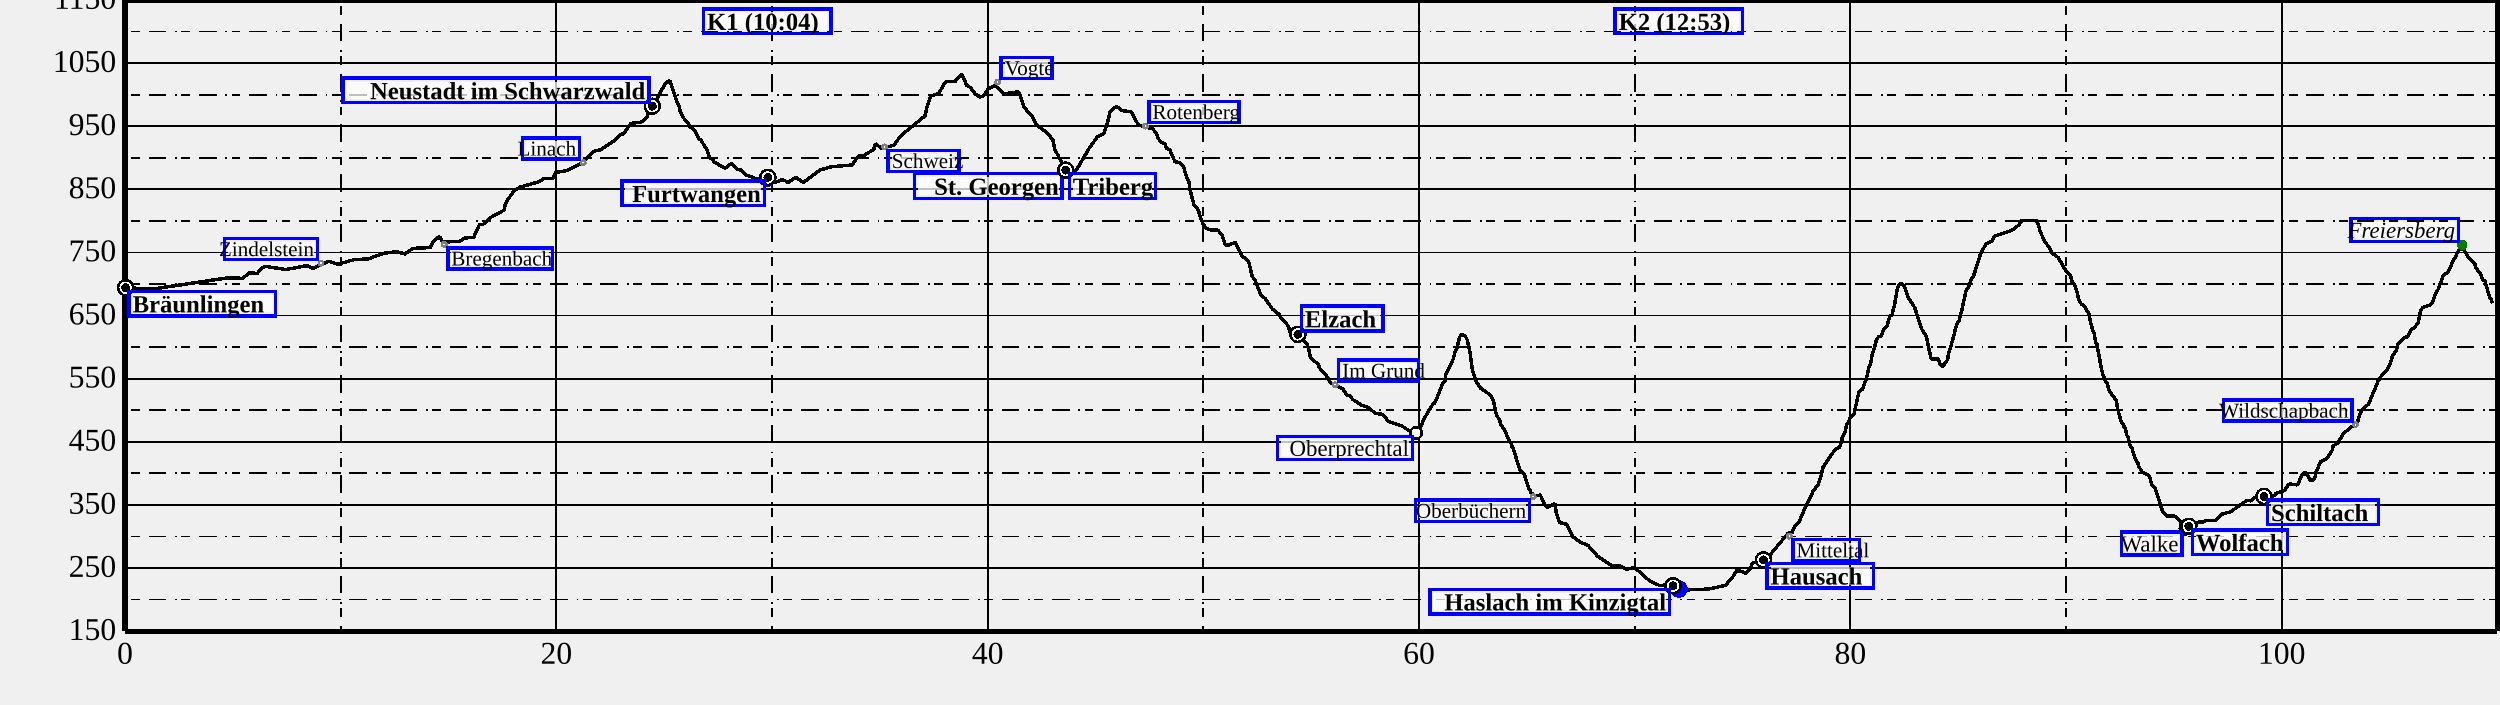
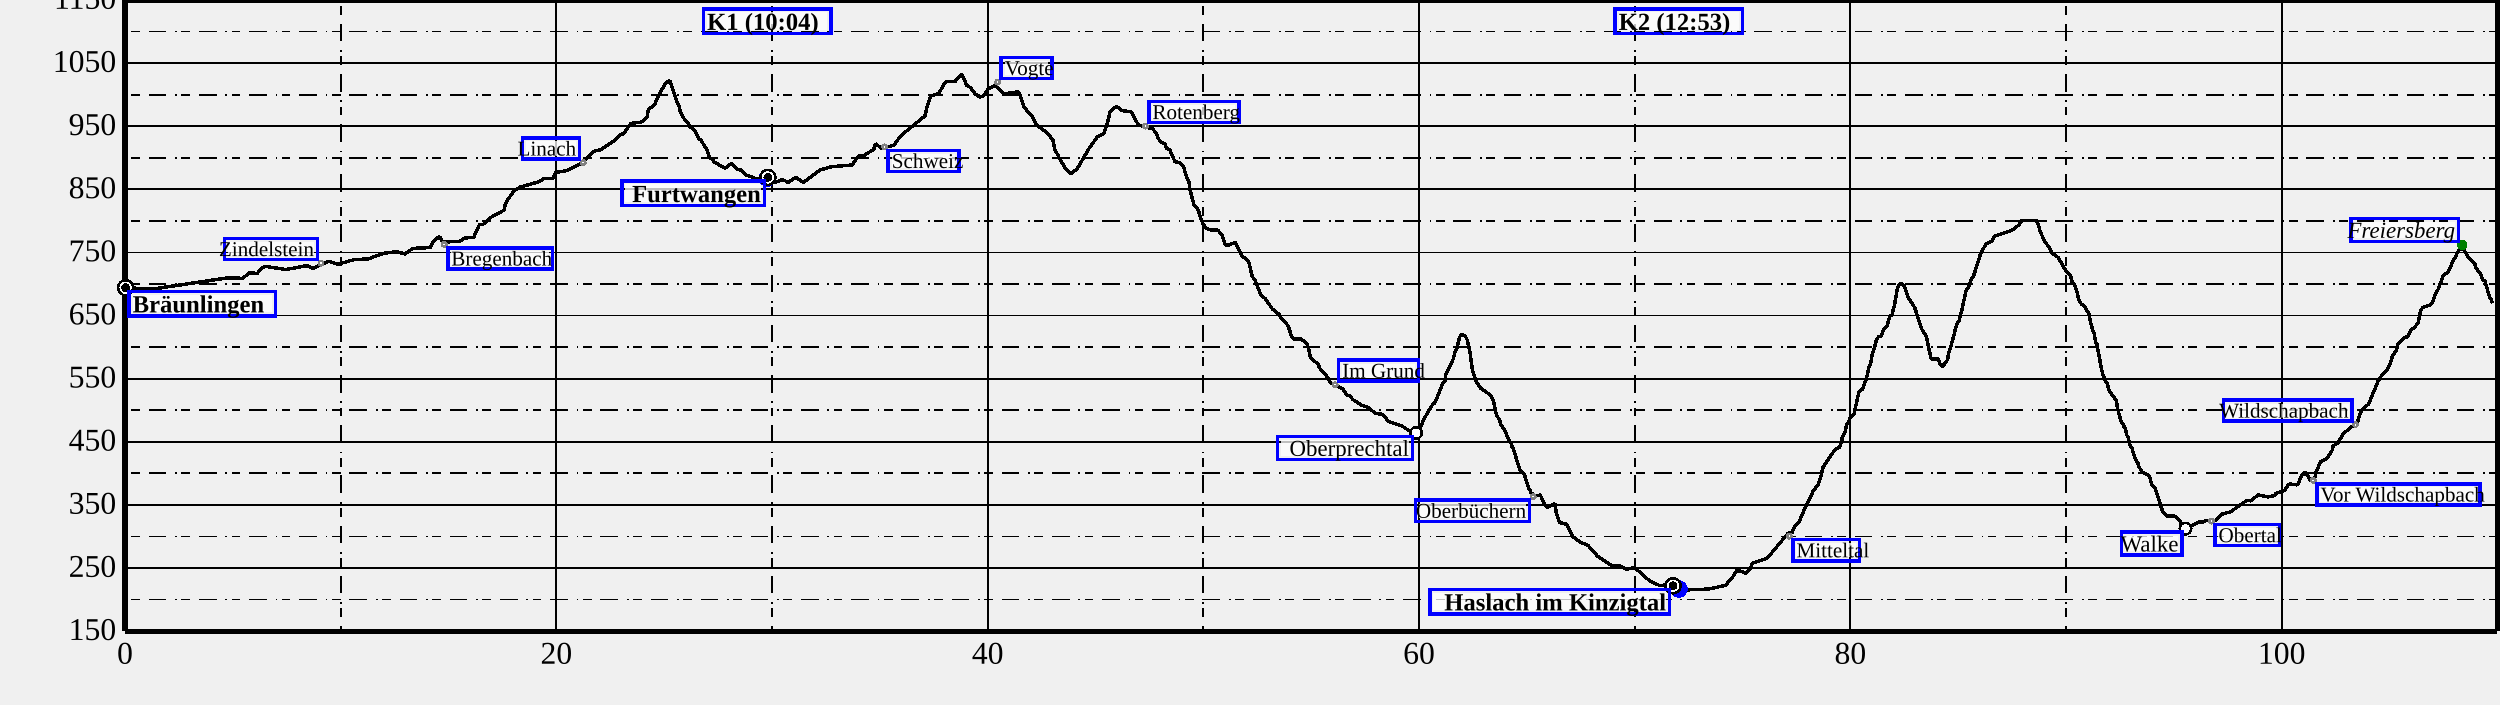
<svg xmlns="http://www.w3.org/2000/svg" height="400" width="1420">
  <g font-size="18" id="world" shape-rendering="crispEdges">
    <g id="BG" />
    <g id="SB" transform="translate(71 360)">
      <text text-anchor="middle" x="0" y="17">
0
</text>
      <text text-anchor="middle" x="245" y="17">
20
</text>
      <text text-anchor="middle" x="490" y="17">
40
</text>
      <text text-anchor="middle" x="735" y="17">
60
</text>
      <text text-anchor="middle" x="980" y="17">
80
</text>
      <text text-anchor="middle" x="1225" y="17">
100
</text>
    </g>
    <g id="SD" transform="translate(71 0)">
      <path d="M0,0 L1347.5,0" stroke="black" stroke-width="3" />
      <path d="M0,0 L0,358.5" stroke="black" stroke-width="3" />
      <path d="M0,358.5 L1347.5,358.5" stroke="black" stroke-width="3" />
      <path d="M1347.5,0 L1347.5,358.5" stroke="black" stroke-width="3" />
      <path d="M0,358.5 L1347.5,358.5" stroke="black" stroke-width="1" />
      <path d="M0,0 L0,358.5" stroke="black" stroke-width="1" />
      <path d="M245,0 L245,358.5" stroke="black" stroke-width="1" />
      <path d="M490,0 L490,358.5" stroke="black" stroke-width="1" />
      <path d="M735,0 L735,358.5" stroke="black" stroke-width="1" />
      <path d="M980,0 L980,358.5" stroke="black" stroke-width="1" />
      <path d="M1225,0 L1225,358.5" stroke="black" stroke-width="1" />
      <path d="M122.5,0 L122.5,358.5" stroke="black" stroke-dasharray="1.0,2.5,5.0,5.0,10.0,5.0" />
      <path d="M367.5,0 L367.5,358.5" stroke="black" stroke-dasharray="1.0,2.5,5.0,5.0,10.0,5.0" />
      <path d="M612.5,0 L612.5,358.5" stroke="black" stroke-dasharray="1.0,2.5,5.0,5.0,10.0,5.0" />
      <path d="M857.5,0 L857.5,358.5" stroke="black" stroke-dasharray="1.0,2.5,5.0,5.0,10.0,5.0" />
      <path d="M1102.5,0 L1102.5,358.5" stroke="black" stroke-dasharray="1.0,2.5,5.0,5.0,10.0,5.0" />
      <path d="M1347.5,0 L1347.5,358.5" stroke="black" stroke-dasharray="1.0,2.5,5.0,5.0,10.0,5.0" />
      <path d="M0,358.5 L1347.5,358.5" stroke="black" stroke-width="1" />
      <path d="M0,322.65 L1347.5,322.65" stroke="black" stroke-width="1" />
      <path d="M0,286.8 L1347.5,286.8" stroke="black" stroke-width="1" />
      <path d="M0,250.95 L1347.5,250.95" stroke="black" stroke-width="1" />
      <path d="M0,215.1 L1347.5,215.1" stroke="black" stroke-width="1" />
      <path d="M0,179.25 L1347.5,179.25" stroke="black" stroke-width="1" />
      <path d="M0,143.4 L1347.5,143.4" stroke="black" stroke-width="1" />
      <path d="M0,107.55 L1347.5,107.55" stroke="black" stroke-width="1" />
      <path d="M0,71.7 L1347.5,71.7" stroke="black" stroke-width="1" />
      <path d="M0,35.85 L1347.5,35.85" stroke="black" stroke-width="1" />
      <path d="M0,0 L1347.5,0" stroke="black" stroke-width="1" />
      <path d="M0,340.575 L1347.5,340.575" stroke="black" stroke-dasharray="1.0,2.5,5.0,5.0,10.0,5.0" />
      <path d="M0,304.725 L1347.5,304.725" stroke="black" stroke-dasharray="1.0,2.5,5.0,5.0,10.0,5.0" />
      <path d="M0,268.875 L1347.5,268.875" stroke="black" stroke-dasharray="1.0,2.5,5.0,5.0,10.0,5.0" />
      <path d="M0,233.025 L1347.5,233.025" stroke="black" stroke-dasharray="1.0,2.5,5.0,5.0,10.0,5.0" />
      <path d="M0,197.175 L1347.5,197.175" stroke="black" stroke-dasharray="1.0,2.5,5.0,5.0,10.0,5.0" />
      <path d="M0,161.325 L1347.5,161.325" stroke="black" stroke-dasharray="1.0,2.5,5.0,5.0,10.0,5.0" />
      <path d="M0,125.475 L1347.5,125.475" stroke="black" stroke-dasharray="1.0,2.5,5.0,5.0,10.0,5.0" />
      <path d="M0,89.625 L1347.5,89.625" stroke="black" stroke-dasharray="1.0,2.5,5.0,5.0,10.0,5.0" />
      <path d="M0,53.775 L1347.5,53.775" stroke="black" stroke-dasharray="1.0,2.5,5.0,5.0,10.0,5.0" />
      <path d="M0,17.925 L1347.5,17.925" stroke="black" stroke-dasharray="1.0,2.5,5.0,5.0,10.0,5.0" />
      <path d="M0.0,163.5 L16.2,164.1 L58.5,157.8 L67.0,158.1 L70.4,155.0 L75.1,155.3 L78.1,151.9 L79.8,151.3 L91.5,153.1 L103.3,150.8 L106.9,152.5 L115.5,148.4 L120.9,150.1 L130.0,147.5 L137.9,147.1 L146.9,143.9 L154.4,142.9 L159.0,144.3 L163.4,141.1 L173.4,140.6 L175.2,136.9 L177.9,134.6 L178.9,134.8 L180.2,137.1 L183.1,137.4 L190.3,137.0 L193.1,135.1 L198.0,134.9 L201.3,127.6 L203.3,127.5 L208.7,122.8 L215.3,119.4 L216.0,116.0 L216.8,114.3 L220.9,108.5 L224.3,106.3 L235.1,103.2 L238.0,101.4 L243.0,101.5 L244.5,98.0 L251.0,96.9 L259.0,92.8 L266.5,85.9 L270.3,85.0 L278.2,79.7 L280.9,76.7 L283.2,75.9 L287.3,70.1 L293.5,69.3 L296.6,66.2 L297.2,62.4 L300.9,59.2 L303.4,53.5 L307.3,46.8 L308.4,46.1 L309.6,46.1 L313.8,58.8 L314.6,59.7 L315.3,63.0 L317.1,66.8 L320.5,70.9 L320.9,72.1 L323.3,73.6 L326.1,79.3 L326.9,79.3 L330.2,84.5 L332.2,89.6 L333.7,90.4 L334.5,91.9 L340.2,95.3 L341.5,95.3 L344.3,92.8 L347.3,95.9 L349.8,96.6 L352.6,99.3 L358.6,101.5 L362.0,102.2 L365.1,101.5 L369.2,103.7 L373.4,101.9 L376.7,103.6 L381.0,100.8 L385.3,103.6 L394.9,96.5 L401.2,94.7 L413.0,93.7 L416.5,88.7 L419.2,88.6 L425.3,84.8 L426.3,81.6 L429.8,84.3 L436.8,82.5 L440.4,77.3 L454.4,65.8 L455.7,60.0 L457.6,54.7 L462.4,52.9 L465.1,47.8 L466.6,46.3 L471.4,46.4 L473.9,43.2 L475.4,42.3 L478.1,48.5 L480.2,49.7 L482.8,53.2 L485.2,55.1 L487.7,54.5 L490.3,50.5 L493.5,48.8 L494.5,48.8 L499.4,53.3 L507.2,52.2 L508.0,53.0 L510.8,61.1 L515.1,65.8 L517.6,70.8 L523.8,75.5 L527.0,79.4 L528.3,85.5 L530.2,88.4 L530.5,89.7 L534.8,96.6 L537.4,98.6 L540.8,95.9 L547.4,84.6 L552.2,77.8 L556.1,75.7 L558.8,66.9 L559.3,63.7 L562.5,60.9 L563.5,60.6 L566.0,62.8 L571.5,63.5 L575.6,71.0 L583.8,73.2 L585.9,76.1 L586.9,78.8 L589.2,81.2 L590.7,81.6 L591.5,84.2 L593.4,85.0 L596.4,91.9 L599.5,92.5 L600.7,94.3 L601.1,94.0 L602.8,100.1 L604.4,103.6 L604.9,107.8 L607.2,116.4 L609.6,119.2 L611.0,124.1 L612.4,127.2 L614.1,129.5 L616.7,130.7 L620.6,130.6 L623.1,133.4 L625.0,139.0 L625.7,139.7 L630.7,137.6 L634.2,145.2 L637.6,147.7 L638.5,149.7 L640.3,157.1 L641.8,159.0 L645.0,167.2 L647.7,169.7 L651.7,175.5 L655.6,178.6 L657.0,181.3 L659.4,183.3 L660.8,185.5 L662.6,191.0 L663.5,192.4 L667.8,192.5 L671.0,194.7 L672.3,197.8 L673.1,202.3 L673.5,203.1 L678.0,207.3 L678.4,208.9 L682.2,213.0 L684.9,217.6 L691.7,221.0 L694.1,224.4 L696.0,224.9 L697.2,226.8 L702.6,230.3 L706.5,231.5 L709.9,234.7 L714.5,235.4 L717.7,239.5 L725.4,242.0 L730.5,245.4 L734.6,244.6 L735.7,243.3 L737.5,238.7 L740.1,234.0 L742.7,229.8 L744.0,228.8 L748.3,218.2 L749.7,216.4 L750.2,212.9 L754.5,203.8 L755.8,198.6 L756.3,198.6 L758.0,191.5 L759.3,189.9 L761.4,191.1 L762.4,193.1 L763.9,199.6 L765.2,209.5 L767.1,216.1 L769.9,220.4 L775.6,224.4 L777.2,227.5 L778.7,234.6 L779.5,236.7 L780.7,238.2 L781.5,241.2 L783.9,244.7 L785.3,248.6 L787.5,252.0 L787.9,254.0 L788.5,254.7 L792.3,267.1 L794.7,269.1 L797.5,277.9 L798.2,278.7 L798.4,279.9 L801.3,281.7 L803.9,281.1 L806.4,286.8 L807.8,288.3 L812.1,286.1 L813.0,291.4 L814.9,296.8 L818.8,297.8 L822.3,304.7 L826.3,307.8 L831.0,309.8 L836.5,316.0 L844.3,321.1 L849.6,321.6 L852.8,323.3 L857.5,322.4 L865.7,329.7 L871.9,332.7 L875.9,332.1 L885.4,335.1 L899.5,334.6 L909.0,332.5 L912.8,328.3 L915.7,323.8 L920.8,325.6 L923.4,322.5 L924.1,320.3 L924.7,319.8 L932.7,317.2 L944.6,302.9 L946.9,302.6 L948.3,299.0 L951.0,296.1 L954.6,287.8 L958.2,280.9 L958.6,278.9 L961.4,275.9 L963.2,270.9 L964.5,265.3 L971.1,255.6 L973.9,253.9 L975.1,250.4 L975.3,248.8 L977.2,245.0 L977.8,241.1 L979.1,239.9 L979.7,237.4 L982.1,235.2 L984.8,222.8 L987.0,220.9 L989.2,214.7 L990.5,208.8 L991.5,206.9 L992.2,202.2 L994.1,196.0 L994.8,192.7 L996.5,190.8 L997.1,191.2 L998.3,189.2 L998.6,187.7 L1000.8,185.0 L1002.6,179.4 L1003.8,179.0 L1004.3,176.0 L1004.9,174.3 L1006.6,164.4 L1007.8,161.3 L1009.3,161.3 L1011.0,163.2 L1012.8,168.8 L1016.6,174.8 L1020.4,186.7 L1023.1,190.9 L1025.7,203.1 L1026.0,203.9 L1030.1,204.0 L1030.9,206.6 L1032.5,208.2 L1035.2,204.3 L1035.8,200.8 L1037.3,196.0 L1039.4,188.3 L1039.6,186.8 L1041.0,182.7 L1042.0,182.1 L1042.2,179.6 L1043.2,176.6 L1045.8,164.7 L1046.9,163.7 L1048.7,158.3 L1050.0,156.7 L1054.1,143.7 L1055.4,141.5 L1057.0,138.7 L1060.5,136.9 L1061.9,134.2 L1071.5,131.0 L1075.9,127.6 L1077.3,125.3 L1085.8,125.3 L1087.0,128.3 L1087.6,130.9 L1090.5,137.5 L1092.5,139.8 L1094.7,143.9 L1098.1,146.3 L1102.6,154.2 L1104.9,156.1 L1106.1,160.6 L1106.9,160.8 L1108.4,164.5 L1109.9,170.8 L1111.5,173.1 L1112.7,173.5 L1115.5,178.3 L1116.6,183.7 L1118.0,188.8 L1118.4,188.8 L1119.4,194.8 L1119.9,194.8 L1122.7,209.9 L1123.6,213.5 L1123.9,213.5 L1125.3,217.4 L1125.8,217.4 L1126.9,221.8 L1130.8,227.1 L1131.3,228.7 L1131.7,231.7 L1133.8,239.5 L1135.2,241.0 L1135.4,242.6 L1136.2,243.3 L1137.0,247.1 L1137.8,248.6 L1138.9,253.0 L1140.0,254.6 L1140.9,257.9 L1142.6,262.2 L1143.1,262.2 L1143.8,264.8 L1145.6,268.1 L1149.8,270.3 L1151.4,275.8 L1153.2,277.5 L1157.3,290.3 L1160.1,293.2 L1164.1,293.1 L1167.0,295.5 L1168.3,298.5 L1171.1,299.9 L1178.4,296.2 L1179.8,296.9 L1182.0,295.7 L1187.5,295.5 L1190.9,292.1 L1195.9,290.7 L1205.2,284.2 L1207.6,284.5 L1211.5,281.1 L1217.3,282.2 L1221.1,281.5 L1221.6,280.3 L1226.6,278.6 L1229.1,274.9 L1233.7,275.4 L1234.4,274.8 L1236.3,270.1 L1238.1,268.4 L1238.6,268.2 L1241.2,272.8 L1243.0,272.5 L1244.0,271.1 L1244.3,268.4 L1247.3,262.0 L1250.4,260.8 L1253.7,255.7 L1254.3,253.1 L1256.7,251.9 L1260.2,246.1 L1268.2,239.6 L1268.8,236.9 L1270.8,232.4 L1274.4,229.5 L1279.6,216.8 L1282.2,212.5 L1285.0,209.7 L1287.0,205.5 L1288.0,201.9 L1290.2,199.0 L1290.9,195.7 L1295.2,191.5 L1296.5,191.4 L1299.0,186.6 L1300.0,186.6 L1302.6,183.1 L1303.9,176.4 L1305.1,174.6 L1309.4,173.3 L1310.9,171.3 L1312.4,166.6 L1314.1,163.9 L1316.7,156.5 L1319.6,154.4 L1323.1,146.5 L1323.6,146.5 L1324.6,143.8 L1326.8,140.6 L1327.8,140.8 L1330.7,145.7 L1334.6,149.6 L1335.4,152.2 L1337.8,155.5 L1339.3,158.9 L1340.4,159.5 L1343.2,169.2 L1343.6,169.2 L1344.7,172.4" fill="transparent" id="track" stroke="black" stroke-linejoin="miter" stroke-miterlimit="1" stroke-width="2" />
      <g>
        <g>
          <circle cx="364.819" cy="101.169" fill="Blue" id="0/wp" r="5" />
        </g>
        <g transform="translate(364.8191 101.1687)">
          <rect fill="white" fill-opacity="0.75" height="10" id="label-bg" width="68.4" x="-34.2" y="-94.169" />
          <rect fill="none" height="14" id="label-dbg" stroke="blue" stroke-width="2" width="72.4" x="-36.2" y="-96.169" />
          <text font-size="14.0" font-style="normal" font-weight="bold" id="0/wp/text" text-anchor="start" x="-34.200" y="-84.169">
K1 (10:04)
</text>
        </g>
        <g>
          <circle cx="882.614" cy="334.588" fill="Blue" id="1/wp" r="5" />
        </g>
        <g transform="translate(882.614 334.588)">
          <rect fill="white" fill-opacity="0.75" height="10" id="label-bg" width="68.4" x="-34.2" y="-327.588" />
          <rect fill="none" height="14" id="label-dbg" stroke="blue" stroke-width="2" width="72.4" x="-36.2" y="-329.588" />
          <text font-size="14.0" font-style="normal" font-weight="bold" id="1/wp/text" text-anchor="start" x="-34.200" y="-317.588">
K2 (12:53)
</text>
        </g>
        <g>
          <circle cx="365.137" cy="100.774" fill="Black" id="2/wp" r="5" />
          <circle cx="365.137" cy="100.774" fill="white" id="2/wp-little-white" r="3.5" />
          <circle cx="365.137" cy="100.774" fill="black" id="2/wp-little-white" r="2.5" />
        </g>
        <g transform="translate(365.1373 100.7743)">
          <rect fill="white" fill-opacity="0.75" height="10" id="label-bg" width="76.88" x="-80.88" y="4" />
          <rect fill="none" height="14" id="label-dbg" stroke="blue" stroke-width="2" width="80.88" x="-82.88" y="2" />
          <text font-size="14.0" font-style="normal" font-weight="bold" id="2/wp/text" text-anchor="end" x="-4.000" y="14.000">
Furtwangen
</text>
        </g>
        <g>
          <circle cx="879.335" cy="332.724" fill="Black" id="3/wp" r="5" />
          <circle cx="879.335" cy="332.724" fill="white" id="3/wp-little-white" r="3.5" />
          <circle cx="879.335" cy="332.724" fill="black" id="3/wp-little-white" r="2.5" />
        </g>
        <g transform="translate(879.3353 332.7238)">
          <rect fill="white" fill-opacity="0.75" height="10" id="label-bg" width="132.138" x="-136.138" y="4" />
          <rect fill="none" height="14" id="label-dbg" stroke="blue" stroke-width="2" width="136.138" x="-138.138" y="2" />
          <text font-size="14.0" font-style="normal" font-weight="bold" id="3/wp/text" text-anchor="end" x="-4.000" y="14.000">
Haslach im Kinzigtal
</text>
        </g>
        <g>
          <circle cx="0.343" cy="163.44" fill="Black" id="4/wp" r="5" />
          <circle cx="0.343" cy="163.44" fill="white" id="4/wp-little-white" r="3.5" />
          <circle cx="0.343" cy="163.44" fill="black" id="4/wp-little-white" r="2.5" />
        </g>
        <g transform="translate(0.3425899 163.4401)">
          <rect fill="white" fill-opacity="0.75" height="10" id="label-bg" width="79.069" x="4" y="4" />
          <rect fill="none" height="14" id="label-dbg" stroke="blue" stroke-width="2" width="83.069" x="2" y="2" />
          <text font-size="14.0" font-style="normal" font-weight="bold" id="4/wp/text" text-anchor="start" x="4.000" y="14.000">
Bräunlingen
</text>
        </g>
        <g>
          <circle cx="733.27" cy="245.931" fill="Black" id="8/wp" r="4" />
          <circle cx="733.27" cy="245.931" fill="white" id="8/wp-little-white" r="2.5" />
        </g>
        <g transform="translate(733.2697 245.931)">
          <rect fill="white" fill-opacity="0.75" height="9" id="label-bg" width="72.743" x="-76.743" y="4" />
          <rect fill="none" height="13" id="label-dbg" stroke="blue" stroke-width="2" width="76.743" x="-78.743" y="2" />
          <text font-size="13.0" font-style="normal" font-weight="normal" id="8/wp/text" text-anchor="end" x="-4.000" y="13.000">
Oberprechtal
</text>
        </g>
        <g>
          <circle cx="1170.372" cy="300.244" fill="Black" id="9/wp" r="4" />
          <circle cx="1170.372" cy="300.244" fill="white" id="9/wp-little-white" r="2.5" />
        </g>
        <g transform="translate(1170.372 300.2437)">
          <rect fill="white" fill-opacity="0.75" height="9" id="label-bg" width="30.407" x="-34.407" y="4" />
          <rect fill="none" height="13" id="label-dbg" stroke="blue" stroke-width="2" width="34.407" x="-36.407" y="2" />
          <text font-size="13.0" font-style="normal" font-weight="normal" id="9/wp/text" text-anchor="end" x="-4.000" y="13.000">
Walke
</text>
        </g>
        <g>
          <circle cx="1327.479" cy="139.062" fill="Green" id="12/wp" r="3" />
        </g>
        <g transform="translate(1327.479 139.0621)">
          <rect fill="white" fill-opacity="0.75" height="9" id="label-bg" width="57.019" x="-61.019" y="-13" />
          <rect fill="none" height="13" id="label-dbg" stroke="blue" stroke-width="2" width="61.019" x="-63.019" y="-15" />
          <text font-size="13.0" font-style="italic" font-weight="normal" id="12/wp/text" text-anchor="end" x="-4.000" y="-4.000">
Freiersberg
</text>
        </g>
        <g>
-           <circle cx="534.362" cy="96.652" fill="Black" id="16/wp" r="5" />
-           <circle cx="534.362" cy="96.652" fill="white" id="16/wp-little-white" r="3.5" />
-           <circle cx="534.362" cy="96.652" fill="black" id="16/wp-little-white" r="2.5" />
-         </g>
-         <g transform="translate(534.3622 96.6516)">
-           <rect fill="white" fill-opacity="0.75" height="10" id="label-bg" width="79.798" x="-83.798" y="4" />
-           <rect fill="none" height="14" id="label-dbg" stroke="blue" stroke-width="2" width="83.798" x="-85.798" y="2" />
-           <text font-size="14.0" font-style="normal" font-weight="bold" id="16/wp/text" text-anchor="end" x="-4.000" y="14.000">
- St. Georgen
- </text>
-         </g>
-         <g>
-           <circle cx="299.516" cy="60.336" fill="Black" id="18/wp" r="5" />
-           <circle cx="299.516" cy="60.336" fill="white" id="18/wp-little-white" r="3.5" />
-           <circle cx="299.516" cy="60.336" fill="black" id="18/wp-little-white" r="2.5" />
-         </g>
-         <g transform="translate(299.5161 60.33555)">
-           <rect fill="white" fill-opacity="0.75" height="10" id="label-bg" width="169.797" x="-173.797" y="-14" />
-           <rect fill="none" height="14" id="label-dbg" stroke="blue" stroke-width="2" width="173.797" x="-175.797" y="-16" />
-           <text font-size="14.0" font-style="normal" font-weight="bold" id="18/wp/text" text-anchor="end" x="-4.000" y="-4.000">
- Neustadt im Schwarzwald
- </text>
-         </g>
-         <g>
-           <circle cx="666.186" cy="189.933" fill="Black" id="21/wp" r="5" />
-           <circle cx="666.186" cy="189.933" fill="white" id="21/wp-little-white" r="3.5" />
-           <circle cx="666.186" cy="189.933" fill="black" id="21/wp-little-white" r="2.5" />
-         </g>
-         <g transform="translate(666.1857 189.9333)">
-           <rect fill="white" fill-opacity="0.75" height="10" id="label-bg" width="42.413" x="4" y="-14" />
-           <rect fill="none" height="14" id="label-dbg" stroke="blue" stroke-width="2" width="46.413" x="2" y="-16" />
-           <text font-size="14.0" font-style="normal" font-weight="bold" id="21/wp/text" text-anchor="start" x="4.000" y="-4.000">
- Elzach
- </text>
-         </g>
-         <g>
-           <circle cx="1172.237" cy="298.953" fill="Black" id="23/wp" r="5" />
-           <circle cx="1172.237" cy="298.953" fill="white" id="23/wp-little-white" r="3.5" />
-           <circle cx="1172.237" cy="298.953" fill="black" id="23/wp-little-white" r="2.5" />
-         </g>
-         <g transform="translate(1172.237 298.9531)">
-           <rect fill="white" fill-opacity="0.75" height="10" id="label-bg" width="49.981" x="4" y="4" />
-           <rect fill="none" height="14" id="label-dbg" stroke="blue" stroke-width="2" width="53.981" x="2" y="2" />
-           <text font-size="14.0" font-style="normal" font-weight="bold" id="23/wp/text" text-anchor="start" x="4.000" y="14.000">
- Wolfach
- </text>
-         </g>
-         <g>
-           <circle cx="930.652" cy="318.025" fill="Black" id="24/wp" r="5" />
-           <circle cx="930.652" cy="318.025" fill="white" id="24/wp-little-white" r="3.5" />
-           <circle cx="930.652" cy="318.025" fill="black" id="24/wp-little-white" r="2.5" />
-         </g>
-         <g transform="translate(930.6521 318.0254)">
-           <rect fill="white" fill-opacity="0.75" height="10" id="label-bg" width="56.364" x="4" y="4" />
-           <rect fill="none" height="14" id="label-dbg" stroke="blue" stroke-width="2" width="60.364" x="2" y="2" />
-           <text font-size="14.0" font-style="normal" font-weight="bold" id="24/wp/text" text-anchor="start" x="4.000" y="14.000">
- Hausach
- </text>
-         </g>
-         <g>
-           <circle cx="1214.946" cy="281.96" fill="Black" id="26/wp" r="5" />
-           <circle cx="1214.946" cy="281.96" fill="white" id="26/wp-little-white" r="3.5" />
-           <circle cx="1214.946" cy="281.96" fill="black" id="26/wp-little-white" r="2.5" />
-         </g>
-         <g transform="translate(1214.946 281.9602)">
-           <rect fill="white" fill-opacity="0.75" height="10" id="label-bg" width="59.008" x="4" y="4" />
-           <rect fill="none" height="14" id="label-dbg" stroke="blue" stroke-width="2" width="63.008" x="2" y="2" />
-           <text font-size="14.0" font-style="normal" font-weight="bold" id="26/wp/text" text-anchor="start" x="4.000" y="14.000">
- Schiltach
- </text>
-         </g>
-         <g>
-           <circle cx="534.362" cy="96.652" fill="Black" id="27/wp" r="5" />
-           <circle cx="534.362" cy="96.652" fill="white" id="27/wp-little-white" r="3.5" />
-           <circle cx="534.362" cy="96.652" fill="black" id="27/wp-little-white" r="2.5" />
-         </g>
-         <g transform="translate(534.3622 96.6516)">
-           <rect fill="white" fill-opacity="0.75" height="10" id="label-bg" width="44.966" x="4" y="4" />
-           <rect fill="none" height="14" id="label-dbg" stroke="blue" stroke-width="2" width="48.966" x="2" y="2" />
-           <text font-size="14.0" font-style="normal" font-weight="bold" id="27/wp/text" text-anchor="start" x="4.000" y="14.000">
- Triberg
- </text>
-         </g>
-         <g>
-           <circle cx="579.558" cy="71.628" fill="Gray" id="28/wp" r="2" />
-           <circle cx="579.558" cy="71.628" fill="white" id="28/wp-little-white" r="0.5" />
+           <circle cx="579.558" cy="71.628" fill="Gray" id="13/wp" r="2" />
+           <circle cx="579.558" cy="71.628" fill="white" id="13/wp-little-white" r="0.5" />
        </g>
        <g transform="translate(579.5583 71.6283)">
          <rect fill="white" fill-opacity="0.75" height="8" id="label-bg" width="47.158" x="4" y="-12" />
          <rect fill="none" height="12" id="label-dbg" stroke="blue" stroke-width="2" width="51.158" x="2" y="-14" />
-           <text font-size="12.0" font-style="normal" font-weight="lighter" id="28/wp/text" text-anchor="start" x="4.000" y="-4.000">
+           <text font-size="12.0" font-style="normal" font-weight="lighter" id="13/wp/text" text-anchor="start" x="4.000" y="-4.000">
Rotenberg
</text>
        </g>
        <g>
-           <circle cx="495.663" cy="46.605" fill="Gray" id="29/wp" r="2" />
-           <circle cx="495.663" cy="46.605" fill="white" id="29/wp-little-white" r="0.5" />
+           <circle cx="495.663" cy="46.605" fill="Gray" id="14/wp" r="2" />
+           <circle cx="495.663" cy="46.605" fill="white" id="14/wp-little-white" r="0.5" />
        </g>
        <g transform="translate(495.663 46.605)">
          <rect fill="white" fill-opacity="0.75" height="8" id="label-bg" width="24.873" x="4" y="-12" />
          <rect fill="none" height="12" id="label-dbg" stroke="blue" stroke-width="2" width="28.873" x="2" y="-14" />
-           <text font-size="12.0" font-style="normal" font-weight="lighter" id="29/wp/text" text-anchor="start" x="4.000" y="-4.000">
+           <text font-size="12.0" font-style="normal" font-weight="lighter" id="14/wp/text" text-anchor="start" x="4.000" y="-4.000">
Vogte
</text>
        </g>
        <g>
-           <circle cx="687.356" cy="218.542" fill="Gray" id="30/wp" r="2" />
-           <circle cx="687.356" cy="218.542" fill="white" id="30/wp-little-white" r="0.5" />
+           <circle cx="687.356" cy="218.542" fill="Gray" id="15/wp" r="2" />
+           <circle cx="687.356" cy="218.542" fill="white" id="15/wp-little-white" r="0.5" />
        </g>
        <g transform="translate(687.3558 218.5416)">
          <rect fill="white" fill-opacity="0.75" height="8" id="label-bg" width="41.344" x="4" y="-12" />
          <rect fill="none" height="12" id="label-dbg" stroke="blue" stroke-width="2" width="45.344" x="2" y="-14" />
-           <text font-size="12.0" font-style="normal" font-weight="lighter" id="30/wp/text" text-anchor="start" x="4.000" y="-4.000">
+           <text font-size="12.0" font-style="normal" font-weight="lighter" id="15/wp/text" text-anchor="start" x="4.000" y="-4.000">
Im Grund
</text>
        </g>
        <g>
-           <circle cx="799.857" cy="282.104" fill="Gray" id="32/wp" r="2" />
-           <circle cx="799.857" cy="282.104" fill="white" id="32/wp-little-white" r="0.5" />
+           <circle cx="799.857" cy="282.104" fill="Gray" id="17/wp" r="2" />
+           <circle cx="799.857" cy="282.104" fill="white" id="17/wp-little-white" r="0.5" />
        </g>
        <g transform="translate(799.8573 282.1037)">
          <rect fill="white" fill-opacity="0.75" height="8" id="label-bg" width="60.916" x="-64.916" y="4" />
          <rect fill="none" height="12" id="label-dbg" stroke="blue" stroke-width="2" width="64.916" x="-66.916" y="2" />
-           <text font-size="12.0" font-style="normal" font-weight="lighter" id="32/wp/text" text-anchor="end" x="-4.000" y="12.000">
+           <text font-size="12.0" font-style="normal" font-weight="lighter" id="17/wp/text" text-anchor="end" x="-4.000" y="12.000">
Oberbüchern
</text>
        </g>
        <g>
-           <circle cx="945.398" cy="304.546" fill="Gray" id="35/wp" r="2" />
-           <circle cx="945.398" cy="304.546" fill="white" id="35/wp-little-white" r="0.5" />
+           <circle cx="945.398" cy="304.546" fill="Gray" id="20/wp" r="2" />
+           <circle cx="945.398" cy="304.546" fill="white" id="20/wp-little-white" r="0.5" />
        </g>
        <g transform="translate(945.3981 304.5457)">
          <rect fill="white" fill-opacity="0.75" height="8" id="label-bg" width="33.852" x="4" y="4" />
          <rect fill="none" height="12" id="label-dbg" stroke="blue" stroke-width="2" width="37.852" x="2" y="2" />
-           <text font-size="12.0" font-style="normal" font-weight="lighter" id="35/wp/text" text-anchor="start" x="4.000" y="12.000">
+           <text font-size="12.0" font-style="normal" font-weight="lighter" id="20/wp/text" text-anchor="start" x="4.000" y="12.000">
Mitteltal
</text>
        </g>
        <g>
-           <circle cx="260.249" cy="92.35" fill="Gray" id="36/wp" r="2" />
-           <circle cx="260.249" cy="92.35" fill="white" id="36/wp-little-white" r="0.5" />
+           <circle cx="260.249" cy="92.35" fill="Gray" id="21/wp" r="2" />
+           <circle cx="260.249" cy="92.35" fill="white" id="21/wp-little-white" r="0.5" />
        </g>
        <g transform="translate(260.2489 92.3496)">
          <rect fill="white" fill-opacity="0.75" height="8" id="label-bg" width="28.426" x="-32.426" y="-12" />
          <rect fill="none" height="12" id="label-dbg" stroke="blue" stroke-width="2" width="32.426" x="-34.426" y="-14" />
-           <text font-size="12.0" font-style="normal" font-weight="lighter" id="36/wp/text" text-anchor="end" x="-4.000" y="-4.000">
+           <text font-size="12.0" font-style="normal" font-weight="lighter" id="21/wp/text" text-anchor="end" x="-4.000" y="-4.000">
Linach
</text>
        </g>
        <g>
-           <circle cx="431.515" cy="83.423" fill="Gray" id="37/wp" r="2" />
-           <circle cx="431.515" cy="83.423" fill="white" id="37/wp-little-white" r="0.5" />
+           <circle cx="431.515" cy="83.423" fill="Gray" id="22/wp" r="2" />
+           <circle cx="431.515" cy="83.423" fill="white" id="22/wp-little-white" r="0.5" />
        </g>
        <g transform="translate(431.5154 83.42295)">
          <rect fill="white" fill-opacity="0.75" height="8" id="label-bg" width="36.112" x="4" y="4" />
          <rect fill="none" height="12" id="label-dbg" stroke="blue" stroke-width="2" width="40.112" x="2" y="2" />
-           <text font-size="12.0" font-style="normal" font-weight="lighter" id="37/wp/text" text-anchor="start" x="4.000" y="12.000">
+           <text font-size="12.0" font-style="normal" font-weight="lighter" id="22/wp/text" text-anchor="start" x="4.000" y="12.000">
Schweiz
</text>
        </g>
        <g>
-           <circle cx="181.326" cy="138.811" fill="Gray" id="40/wp" r="2" />
-           <circle cx="181.326" cy="138.811" fill="white" id="40/wp-little-white" r="0.5" />
+           <circle cx="1185.099" cy="295.942" fill="Gray" id="23/wp" r="2" />
+           <circle cx="1185.099" cy="295.942" fill="white" id="23/wp-little-white" r="0.5" />
+         </g>
+         <g transform="translate(1185.099 295.9417)">
+           <rect fill="white" fill-opacity="0.75" height="8" id="label-bg" width="32.624" x="4" y="4" />
+           <rect fill="none" height="12" id="label-dbg" stroke="blue" stroke-width="2" width="36.624" x="2" y="2" />
+           <text font-size="12.0" font-style="normal" font-weight="lighter" id="23/wp/text" text-anchor="start" x="4.000" y="12.000">
+ Obertal
+ </text>
+         </g>
+         <g>
+           <circle cx="181.326" cy="138.811" fill="Gray" id="25/wp" r="2" />
+           <circle cx="181.326" cy="138.811" fill="white" id="25/wp-little-white" r="0.5" />
        </g>
        <g transform="translate(181.326 138.8112)">
          <rect fill="white" fill-opacity="0.75" height="8" id="label-bg" width="55.555" x="4" y="4" />
          <rect fill="none" height="12" id="label-dbg" stroke="blue" stroke-width="2" width="59.555" x="2" y="2" />
-           <text font-size="12.0" font-style="normal" font-weight="lighter" id="40/wp/text" text-anchor="start" x="4.000" y="12.000">
+           <text font-size="12.0" font-style="normal" font-weight="lighter" id="25/wp/text" text-anchor="start" x="4.000" y="12.000">
Bregenbach
</text>
        </g>
        <g>
-           <circle cx="1266.951" cy="241.199" fill="Gray" id="42/wp" r="2" />
-           <circle cx="1266.951" cy="241.199" fill="white" id="42/wp-little-white" r="0.5" />
+           <circle cx="1242.973" cy="272.854" fill="Gray" id="26/wp" r="2" />
+           <circle cx="1242.973" cy="272.854" fill="white" id="26/wp-little-white" r="0.5" />
+         </g>
+         <g transform="translate(1242.973 272.8543)">
+           <rect fill="white" fill-opacity="0.75" height="8" id="label-bg" width="88.562" x="4" y="4" />
+           <rect fill="none" height="12" id="label-dbg" stroke="blue" stroke-width="2" width="92.562" x="2" y="2" />
+           <text font-size="12.0" font-style="normal" font-weight="lighter" id="26/wp/text" text-anchor="start" x="4.000" y="12.000">
+ Vor Wildschapbach
+ </text>
+         </g>
+         <g>
+           <circle cx="1266.951" cy="241.199" fill="Gray" id="27/wp" r="2" />
+           <circle cx="1266.951" cy="241.199" fill="white" id="27/wp-little-white" r="0.5" />
        </g>
        <g transform="translate(1266.951 241.1988)">
          <rect fill="white" fill-opacity="0.75" height="8" id="label-bg" width="68.926" x="-72.926" y="-12" />
          <rect fill="none" height="12" id="label-dbg" stroke="blue" stroke-width="2" width="72.926" x="-74.926" y="-14" />
-           <text font-size="12.0" font-style="normal" font-weight="lighter" id="42/wp/text" text-anchor="end" x="-4.000" y="-4.000">
+           <text font-size="12.0" font-style="normal" font-weight="lighter" id="27/wp/text" text-anchor="end" x="-4.000" y="-4.000">
Wildschapbach
</text>
        </g>
        <g>
-           <circle cx="111.337" cy="149.459" fill="Gray" id="43/wp" r="2" />
-           <circle cx="111.337" cy="149.459" fill="white" id="43/wp-little-white" r="0.5" />
+           <circle cx="111.337" cy="149.459" fill="Gray" id="28/wp" r="2" />
+           <circle cx="111.337" cy="149.459" fill="white" id="28/wp-little-white" r="0.5" />
        </g>
        <g transform="translate(111.3373 149.4586)">
          <rect fill="white" fill-opacity="0.75" height="8" id="label-bg" width="48.708" x="-52.708" y="-12" />
          <rect fill="none" height="12" id="label-dbg" stroke="blue" stroke-width="2" width="52.708" x="-54.708" y="-14" />
-           <text font-size="12.0" font-style="normal" font-weight="lighter" id="43/wp/text" text-anchor="end" x="-4.000" y="-4.000">
+           <text font-size="12.0" font-style="normal" font-weight="lighter" id="28/wp/text" text-anchor="end" x="-4.000" y="-4.000">
Zindelstein
</text>
        </g>
      </g>
    </g>
    <g id="SL" transform="translate(0 0)">
      <text text-anchor="end" x="66" y="363.5">
150
</text>
      <text text-anchor="end" x="66" y="327.65">
250
</text>
      <text text-anchor="end" x="66" y="291.8">
350
</text>
      <text text-anchor="end" x="66" y="255.95">
450
</text>
      <text text-anchor="end" x="66" y="220.1">
550
</text>
      <text text-anchor="end" x="66" y="184.25">
650
</text>
      <text text-anchor="end" x="66" y="148.4">
750
</text>
      <text text-anchor="end" x="66" y="112.55">
850
</text>
      <text text-anchor="end" x="66" y="76.7">
950
</text>
      <text text-anchor="end" x="66" y="40.85">
1050
</text>
      <text text-anchor="end" x="66" y="5">
1150
</text>
    </g>
  </g>
</svg>
